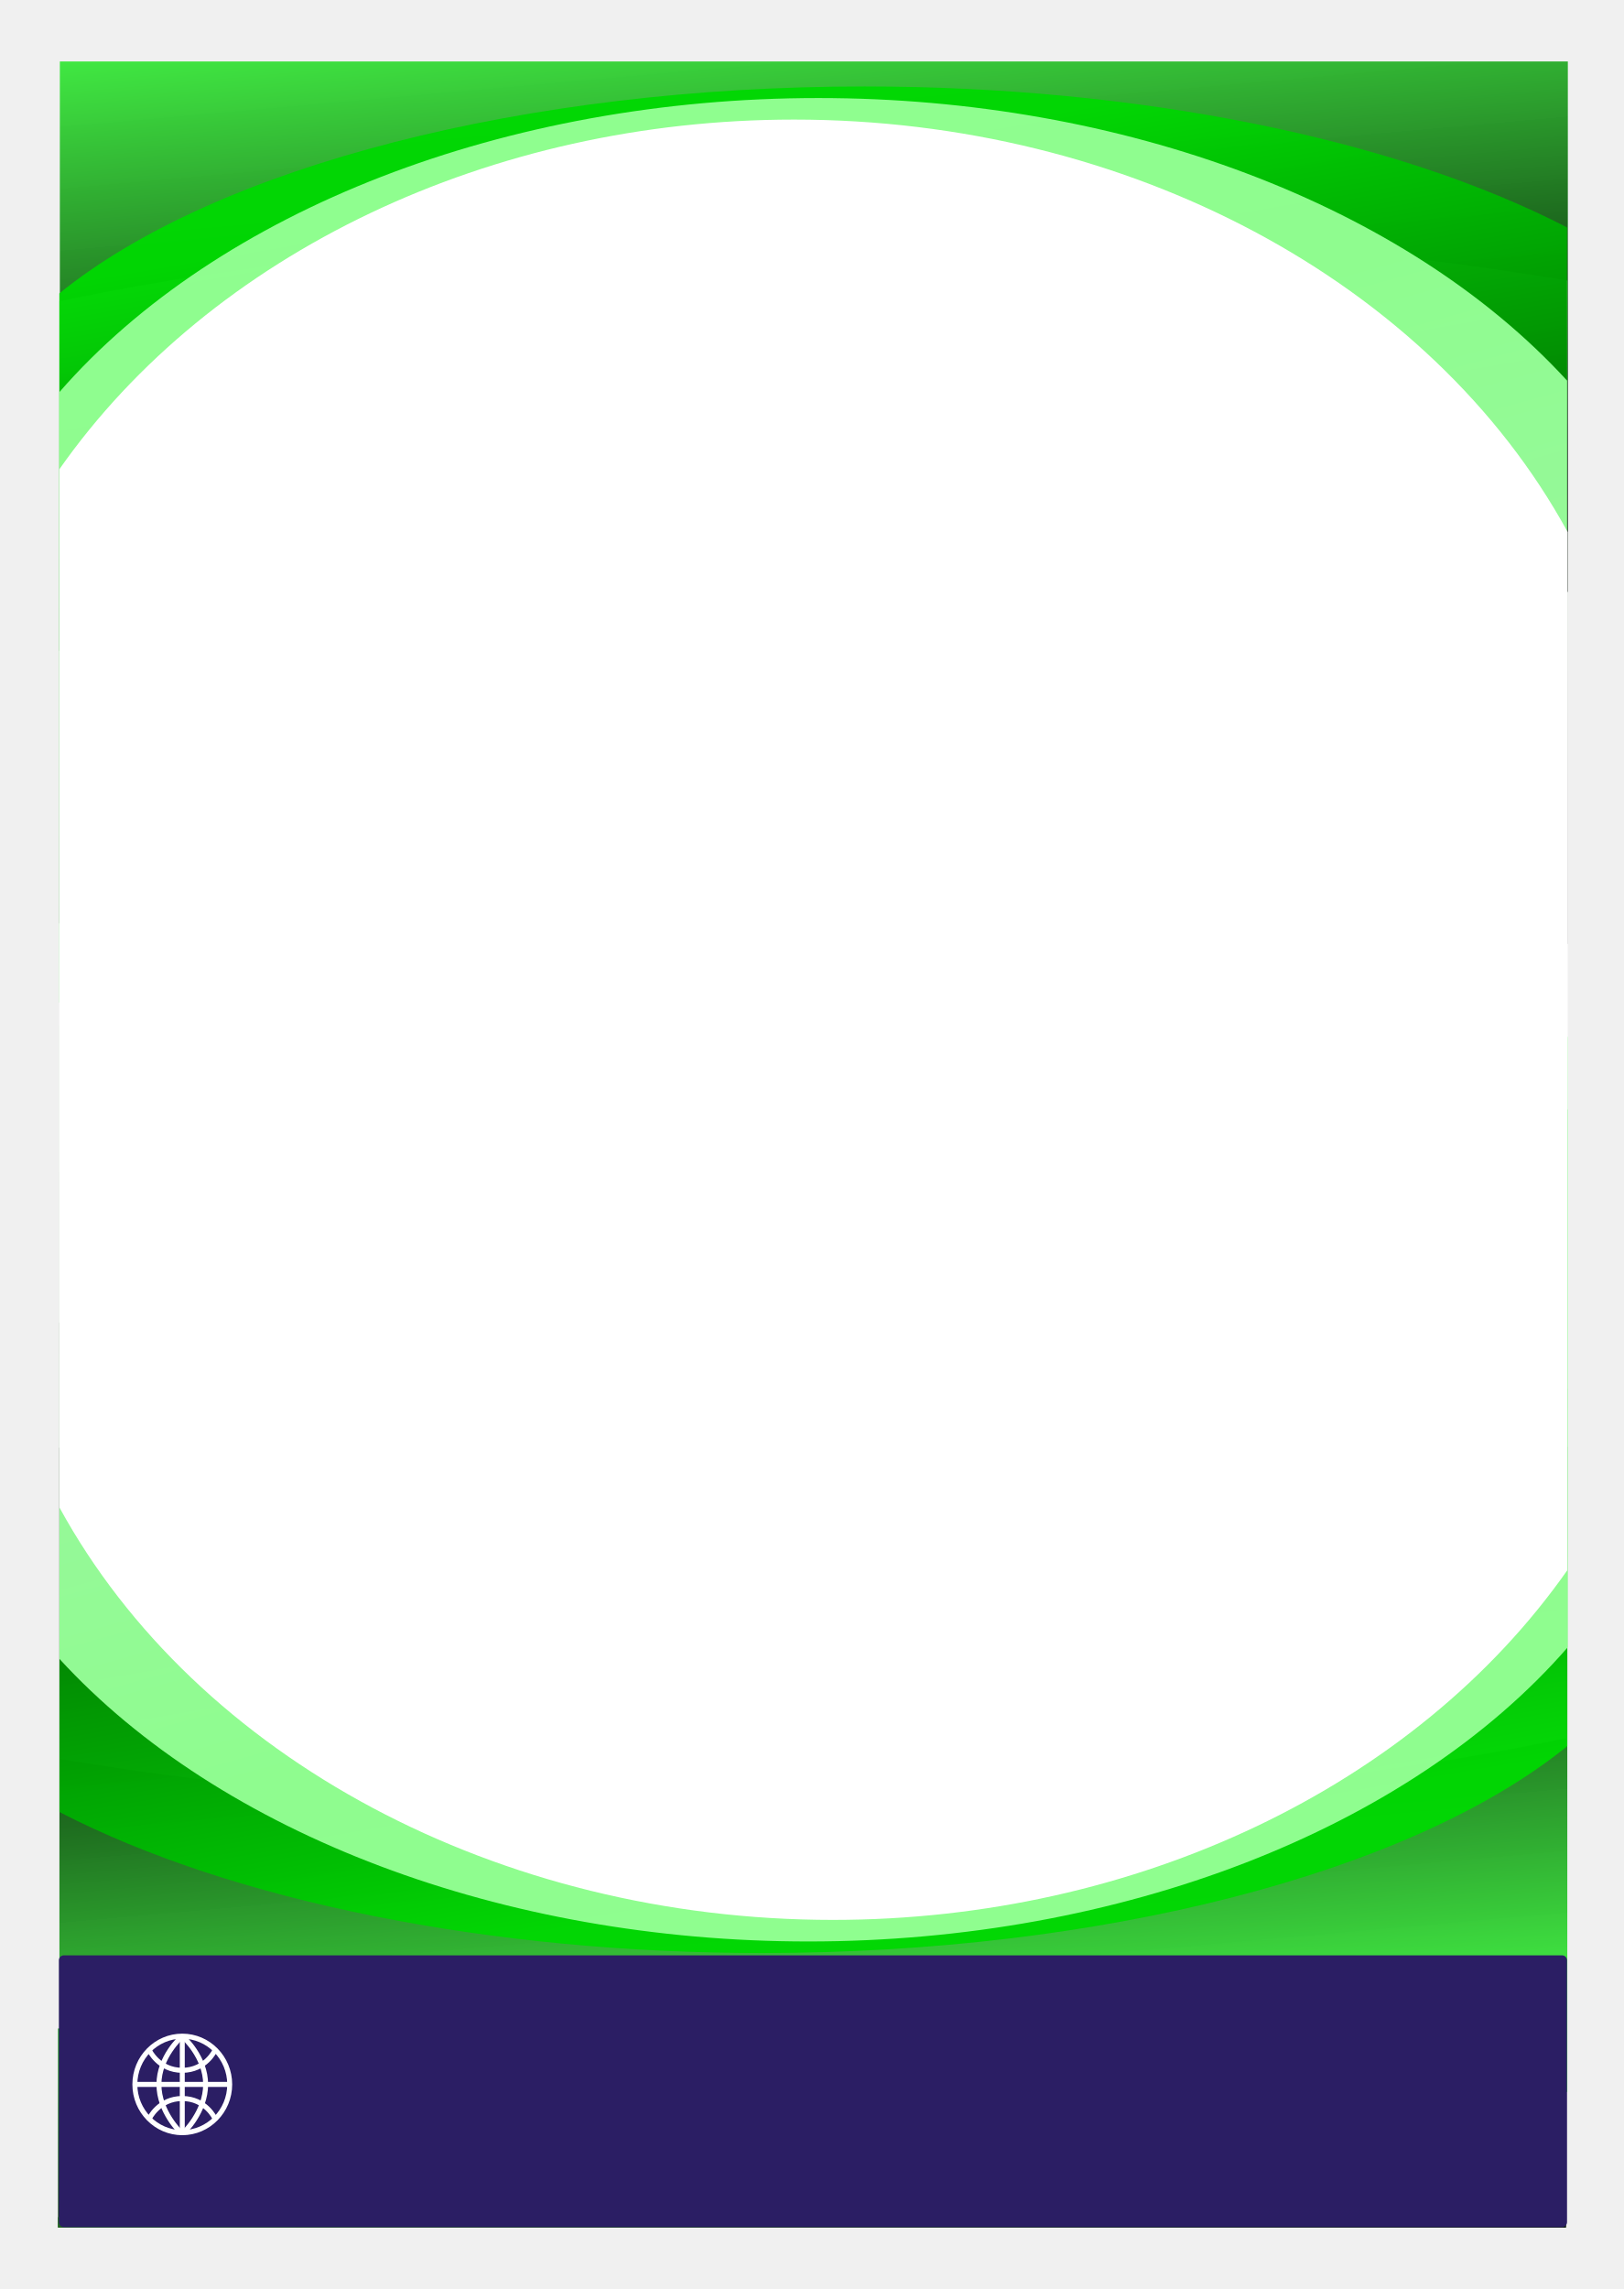
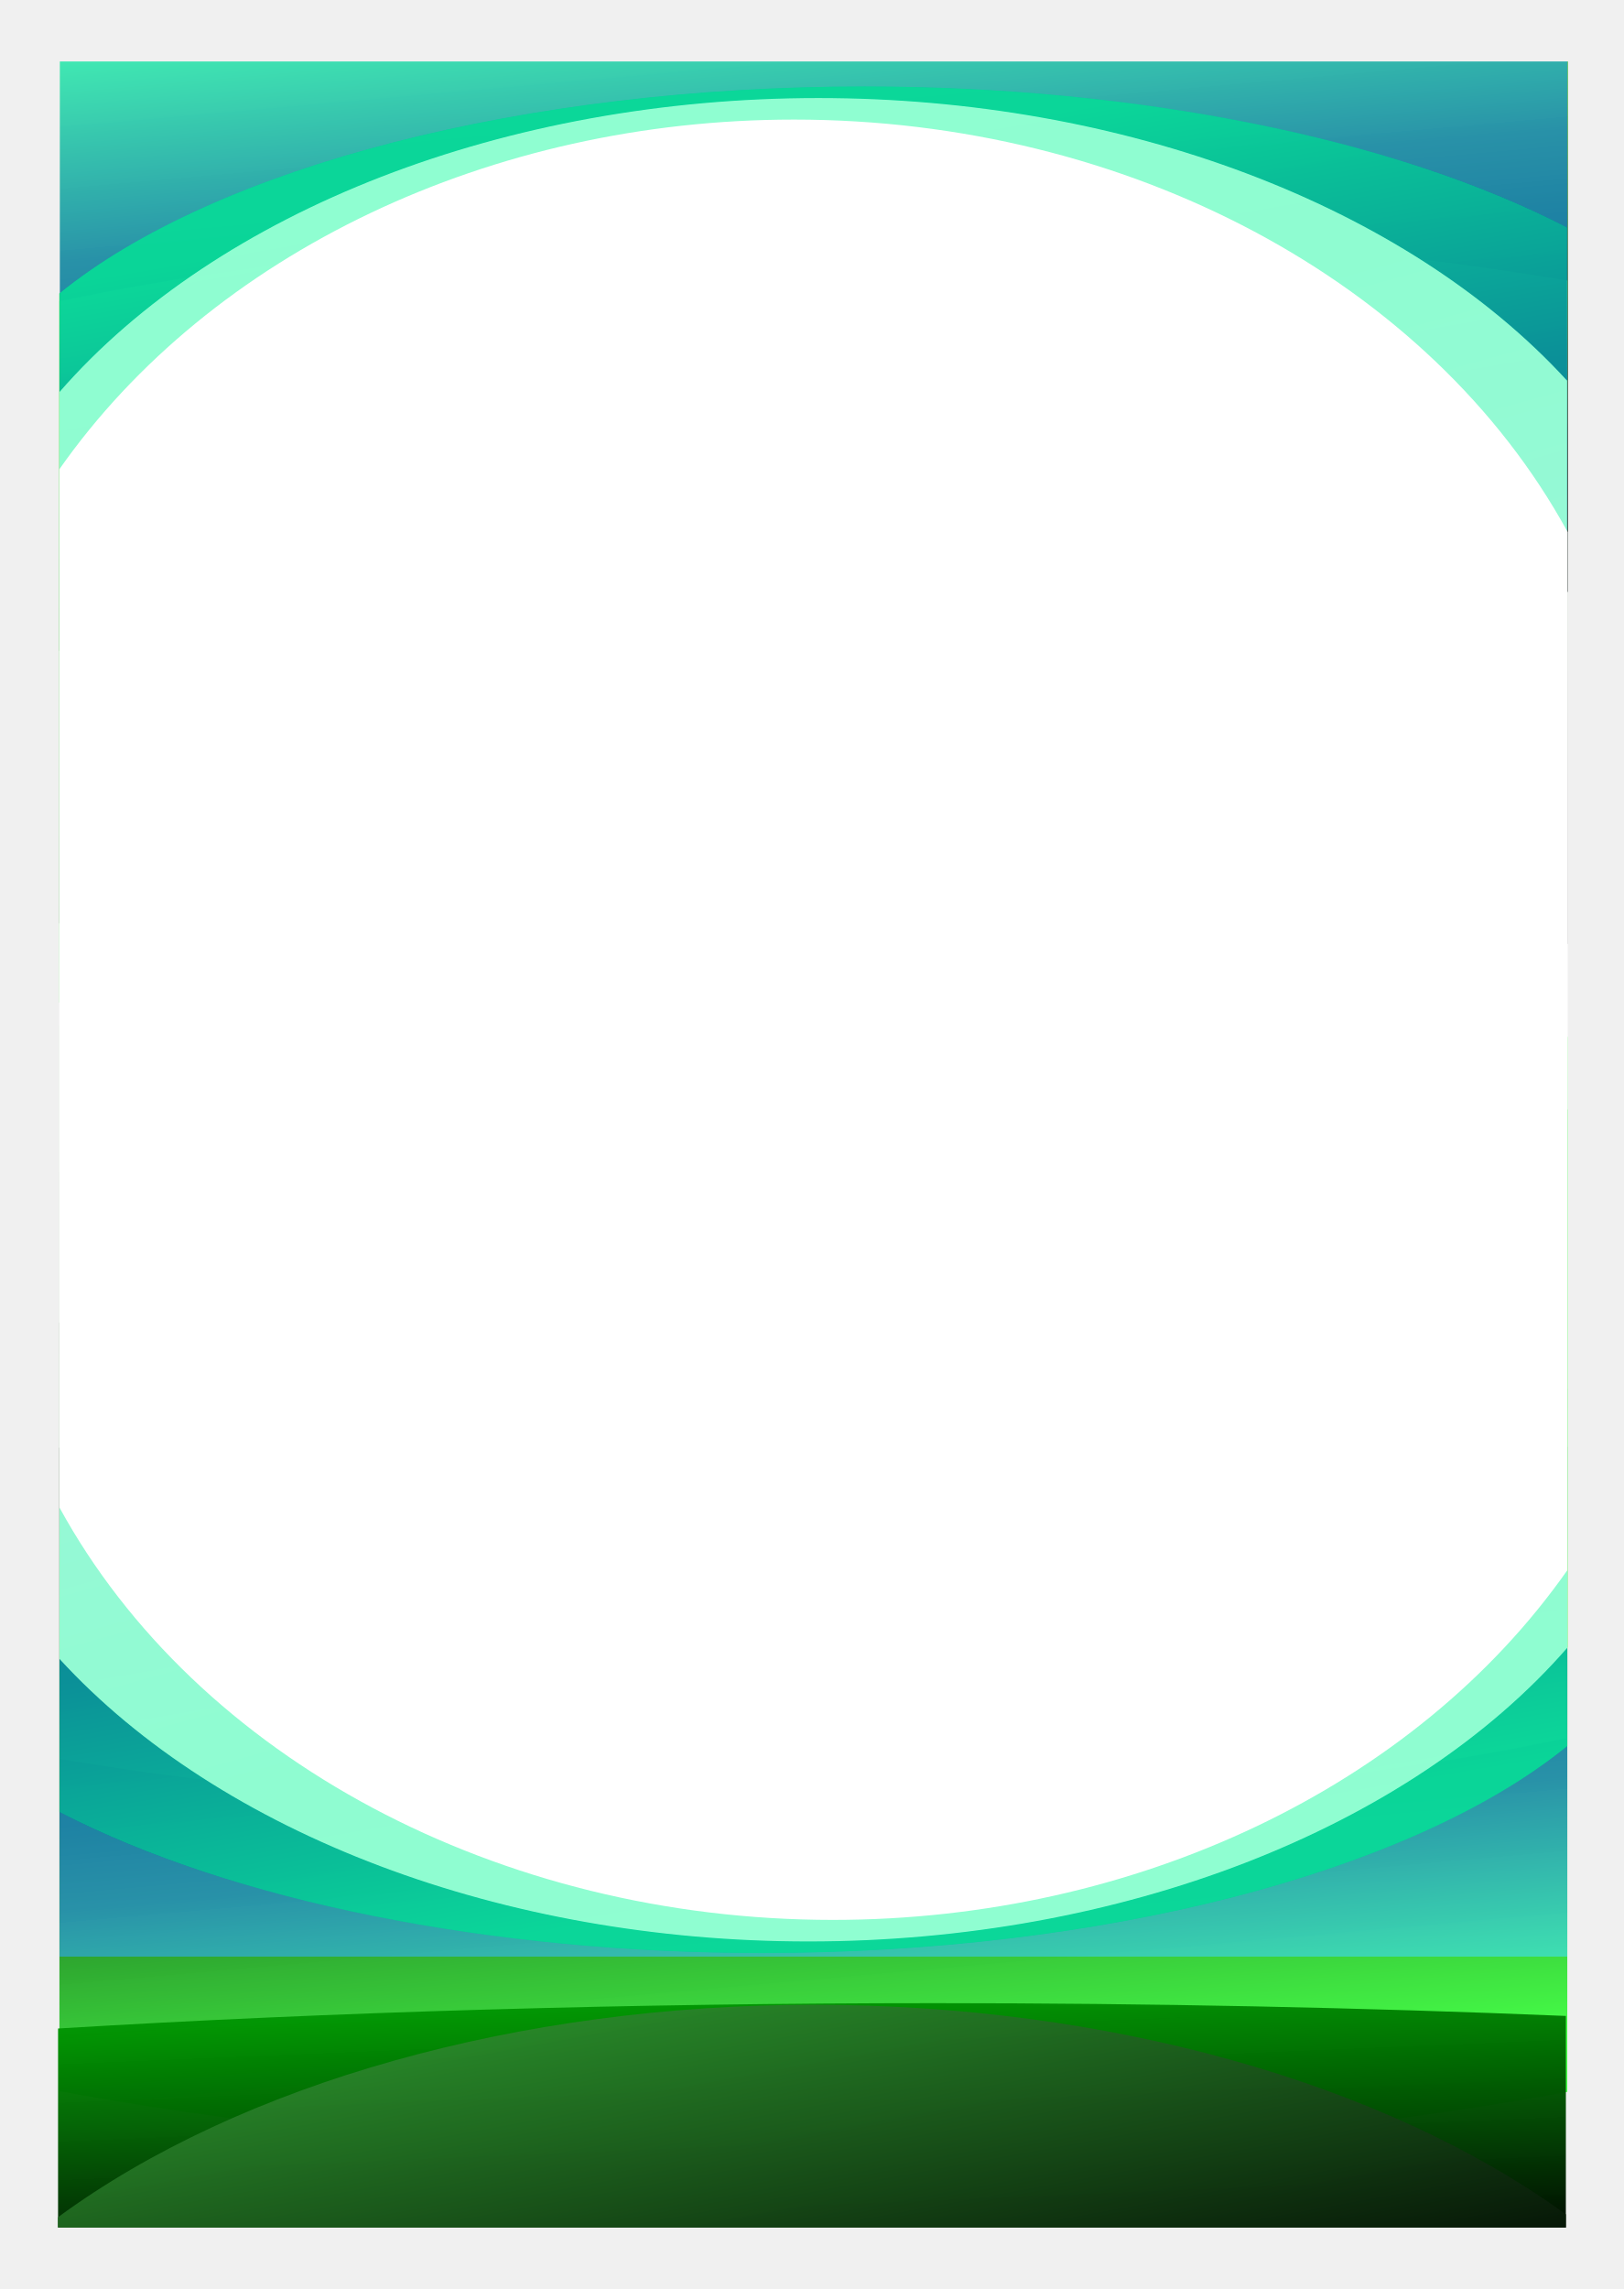
<svg xmlns="http://www.w3.org/2000/svg" xmlns:xlink="http://www.w3.org/1999/xlink" width="105mm" height="148mm" viewBox="0 0 105 148" version="1.1" id="svg1" xml:space="preserve">
  <defs id="defs1">
    <linearGradient id="linearGradient48">
      <stop style="stop-color:#000000;stop-opacity:1;" offset="0.561" id="stop47" />
      <stop style="stop-color:#38ba39;stop-opacity:0.963;" offset="0.919" id="stop48" />
    </linearGradient>
    <linearGradient id="linearGradient26">
      <stop style="stop-color:#000000;stop-opacity:1;" offset="0.301" id="stop23" />
      <stop style="stop-color:#67ff69;stop-opacity:0.963;" offset="0.758" id="stop26" />
    </linearGradient>
    <rect x="321.394" y="167.772" width="7.412" height="87.592" id="rect3" />
    <linearGradient id="linearGradient25">
      <stop style="stop-color:#a8f8b3;stop-opacity:1;" offset="0" id="stop24" />
      <stop style="stop-color:#94ff94;stop-opacity:0.963;" offset="0.655" id="stop25" />
    </linearGradient>
    <linearGradient id="linearGradient19">
      <stop style="stop-color:#000000;stop-opacity:1;" offset="0" id="stop18" />
      <stop style="stop-color:#00d802;stop-opacity:0.963;" offset="0.753" id="stop19" />
    </linearGradient>
    <linearGradient id="linearGradient16">
      <stop style="stop-color:#000000;stop-opacity:1;" offset="0.301" id="stop15" />
      <stop style="stop-color:#40ff42;stop-opacity:0.963;" offset="0.758" id="stop16" />
    </linearGradient>
    <linearGradient id="linearGradient4">
      <stop style="stop-color:#000000;stop-opacity:1;" offset="0.505" id="stop3" />
      <stop style="stop-color:#00be02;stop-opacity:0.963;" offset="0.897" id="stop4" />
    </linearGradient>
    <linearGradient xlink:href="#linearGradient48" id="linearGradient2" x1="67.293" y1="202.134" x2="42.7" y2="75.612" gradientUnits="userSpaceOnUse" gradientTransform="matrix(0.9688565,0,0,0.9130673,-0.7614526,38.9582)" />
    <linearGradient xlink:href="#linearGradient4" id="linearGradient3" gradientUnits="userSpaceOnUse" gradientTransform="matrix(2.122746,0,0,0.4575978,-56.35475,84.07973)" x1="67.293" y1="202.134" x2="42.7" y2="75.612" />
    <filter y="0" height="1" style="color-interpolation-filters:sRGB" id="filter5" x="0" width="1">
      <feColorMatrix values="1 0 0 0 0 0 1 0 0 0 0 0 1 0 0 0 0 0 1 0 " result="result10" id="feColorMatrix5" />
    </filter>
    <filter x="-0.233" y="-0.425" width="1.466" height="1.85" style="color-interpolation-filters:sRGB" id="filter10">
      <feGaussianBlur stdDeviation="1" result="result1" id="feGaussianBlur5" />
      <feGaussianBlur stdDeviation="10" result="result6" in="result1" id="feGaussianBlur6" />
      <feComposite operator="atop" in="result6" in2="result1" result="result8" id="feComposite6" />
      <feComposite operator="xor" result="fbSourceGraphic" in="result6" in2="result8" id="feComposite7" />
      <feColorMatrix result="fbSourceGraphicAlpha" in="fbSourceGraphic" values="0 0 0 -1 0 0 0 0 -1 0 0 0 0 -1 0 0 0 0 2 0 " id="feColorMatrix7" />
      <feGaussianBlur result="result0" in="fbSourceGraphicAlpha" stdDeviation="1" id="feGaussianBlur7" />
      <feSpecularLighting specularExponent="35" specularConstant="1.5" surfaceScale="-2" lighting-color="#ffffff" result="result1" in="result0" id="feSpecularLighting7">
        <feDistantLight azimuth="230" elevation="60" id="feDistantLight7" />
      </feSpecularLighting>
      <feComposite operator="in" result="result2" in="result1" in2="fbSourceGraphicAlpha" id="feComposite8" />
      <feComposite k3="1.2" k2="1.1" operator="arithmetic" result="result4" in="fbSourceGraphic" in2="result2" id="feComposite9" k1="0" k4="0" />
      <feGaussianBlur result="result80" in="result4" stdDeviation="0.5" id="feGaussianBlur9" />
      <feComposite operator="atop" in="result9" in2="result80" result="result91" id="feComposite10" />
      <feBlend mode="multiply" in2="result91" id="feBlend10" />
    </filter>
    <filter height="1.579" width="1.317" y="-0.289" x="-0.158" style="color-interpolation-filters:sRGB" id="filter14">
      <feGaussianBlur stdDeviation="0.01" result="result1" id="feGaussianBlur10" />
      <feBlend in="result1" mode="screen" result="result5" in2="result1" id="feBlend11" />
      <feGaussianBlur stdDeviation="6" result="result6" id="feGaussianBlur11" />
      <feComposite operator="xor" result="fbSourceGraphic" in="result6" in2="result6" id="feComposite11" />
      <feColorMatrix result="fbSourceGraphicAlpha" in="fbSourceGraphic" values="0 0 0 -1 0 0 0 0 -1 0 0 0 0 -1 0 0 0 0 2 0 " id="feColorMatrix11" />
      <feGaussianBlur result="result0" in="fbSourceGraphicAlpha" stdDeviation="2" id="feGaussianBlur12" />
      <feSpecularLighting specularExponent="35" specularConstant="1" surfaceScale="3" lighting-color="#ffffff" result="result1" in="result0" id="feSpecularLighting12">
        <feDistantLight azimuth="235" elevation="55" id="feDistantLight12" />
      </feSpecularLighting>
      <feComposite operator="in" result="result2" in="result1" in2="fbSourceGraphicAlpha" id="feComposite12" />
      <feComposite k3="2" k2="1.3" operator="arithmetic" result="result4" in="fbSourceGraphic" in2="result2" id="feComposite13" k1="0" k4="0" />
      <feGaussianBlur result="result80" in="result4" stdDeviation="0.5" id="feGaussianBlur13" />
      <feComposite operator="out" in="result9" in2="result80" result="result91" id="feComposite14" />
      <feBlend mode="multiply" in2="result91" id="feBlend14" />
    </filter>
    <filter style="color-interpolation-filters:sRGB" id="filter15" x="-0.056" y="-0.102" width="1.119" height="1.218">
      <feOffset dy="1" dx="1" id="feOffset14" preserveAlpha="false" />
      <feGaussianBlur stdDeviation="3" result="blur" id="feGaussianBlur14" />
      <feFlood flood-color="rgb(0,0,0)" flood-opacity="1" result="flood" id="feFlood14" />
      <feComposite in="flood" in2="SourceGraphic" operator="in" result="composite" id="feComposite15" />
      <feBlend in="blur" in2="composite" mode="normal" id="feBlend15" />
    </filter>
    <linearGradient xlink:href="#linearGradient16" id="linearGradient15" gradientUnits="userSpaceOnUse" gradientTransform="matrix(-1.37628,0,0,-0.6299951,128.4304,201.8914)" x1="67.293" y1="202.134" x2="42.7" y2="75.612" />
    <linearGradient xlink:href="#linearGradient26" id="linearGradient17" gradientUnits="userSpaceOnUse" gradientTransform="matrix(-1.372573,0,0,-0.6299951,124.4697,179.7745)" x1="67.293" y1="202.134" x2="42.7" y2="75.612" />
    <linearGradient xlink:href="#linearGradient19" id="linearGradient18" gradientUnits="userSpaceOnUse" gradientTransform="matrix(-0.9119592,0,0,-0.6299951,99.42894,188.8343)" x1="70.587" y1="201.404" x2="39.406" y2="76.343" />
    <linearGradient xlink:href="#linearGradient25" id="linearGradient20" gradientUnits="userSpaceOnUse" gradientTransform="matrix(-0.8852646,0,0,-0.9790465,100.9654,222.7455)" x1="70.587" y1="201.404" x2="39.406" y2="76.343" />
    <filter y="-0.393" height="1.786" style="color-interpolation-filters:sRGB" id="filter22" x="-0.363" width="1.727">
      <feComposite result="result8" in="SourceGraphic" operator="atop" in2="result6" id="feComposite21" />
      <feComposite result="result9" operator="over" in2="SourceAlpha" in="result8" id="feComposite22" />
      <feColorMatrix values="1 0 0 0 0 0 1 0 0 0 0 0 1 0 0 0 0 0 1 0 " result="result10" id="feColorMatrix22" />
      <feBlend in="result10" mode="normal" in2="result6" id="feBlend22" />
      <feGaussianBlur stdDeviation="1.08" result="result6" id="feGaussianBlur22" />
    </filter>
    <filter style="color-interpolation-filters:sRGB" id="filter28" x="0" y="0" width="1" height="1">
      <feTurbulence result="result1" numOctaves="10" baseFrequency="10" type="fractalNoise" seed="323" id="feTurbulence26" />
      <feColorMatrix result="result0" in="SourceGraphic" type="luminanceToAlpha" id="feColorMatrix26" />
      <feColorMatrix values="1 0 0 0 0 0 1 0 0 0 0 0 1 0 0 0 0 0 0.7 0 " result="result2" id="feColorMatrix27" />
      <feComposite in="result1" operator="over" in2="result2" result="result3" id="feComposite27" />
      <feColorMatrix values="1 0 0 0 0 0 1 0 0 0 0 0 1 0 0 0 0 0 5 -3.2 " result="result91" id="feColorMatrix28" />
      <feComposite operator="out" in="SourceGraphic" result="result4" in2="result91" id="feComposite28" />
    </filter>
    <filter y="-0.393" height="1.786" style="color-interpolation-filters:sRGB" id="filter22-1" x="-0.363" width="1.727">
      <feComposite result="result8" in="SourceGraphic" operator="atop" in2="result6" id="feComposite21-5" />
      <feComposite result="result9" operator="over" in2="SourceAlpha" in="result8" id="feComposite22-4" />
      <feColorMatrix values="1 0 0 0 0 0 1 0 0 0 0 0 1 0 0 0 0 0 1 0 " result="result10" id="feColorMatrix22-2" />
      <feBlend in="result10" mode="normal" in2="result6" id="feBlend22-0" />
      <feGaussianBlur stdDeviation="1.08" result="result6" id="feGaussianBlur22-9" />
    </filter>
    <linearGradient xlink:href="#linearGradient16" id="linearGradient42" gradientUnits="userSpaceOnUse" gradientTransform="matrix(1.376388,0,0,0.6299951,-23.20868,-70.02379)" x1="67.293" y1="202.134" x2="42.7" y2="75.612" />
    <linearGradient xlink:href="#linearGradient26" id="linearGradient43" gradientUnits="userSpaceOnUse" gradientTransform="matrix(1.374308,0,0,0.6299951,-19.39522,-47.90682)" x1="67.293" y1="202.134" x2="42.7" y2="75.612" />
    <linearGradient xlink:href="#linearGradient19" id="linearGradient44" gradientUnits="userSpaceOnUse" gradientTransform="matrix(0.9118874,0,0,0.6299951,5.764046,-56.96666)" x1="70.587" y1="201.404" x2="39.406" y2="76.343" />
    <linearGradient xlink:href="#linearGradient25" id="linearGradient45" gradientUnits="userSpaceOnUse" gradientTransform="matrix(0.8849857,0,0,0.9790465,4.250671,-90.87788)" x1="70.587" y1="201.404" x2="39.406" y2="76.343" />
  </defs>
  <g id="layer1" style="display:inline" />
  <g id="layer2" style="display:inline">
    <path id="path1-1-1" style="fill:url(#linearGradient15);stroke-width:0.246" d="M 52.74,89.469 A 88.694,24.933 0 0 0 3.843,93.6 v 41.604 a 88.694,24.933 0 0 0 48.897,4.131 88.694,24.933 0 0 0 48.614,-4.079 V 93.547 A 88.694,24.933 0 0 0 52.74,89.469 Z" />
    <path id="path1-1-1-8" style="fill:url(#linearGradient17);stroke-width:0.246" d="M 48.983,67.352 A 88.456,24.933 0 0 0 3.87,70.838 v 42.893 a 88.456,24.933 0 0 0 45.113,3.486 88.456,24.933 0 0 0 52.279,-4.82 V 72.172 A 88.456,24.933 0 0 0 48.983,67.352 Z" />
    <path id="path1-1-1-8-4" style="fill:url(#linearGradient18);stroke-width:0.201" d="M 49.274,76.411 A 58.771,24.933 0 0 0 3.845,85.526 v 31.636 a 58.771,24.933 0 0 0 45.429,9.115 58.771,24.933 0 0 0 52.08,-13.379 V 89.79 A 58.771,24.933 0 0 0 49.274,76.411 Z" />
    <path id="path1-1-1-8-4-2" style="display:inline;fill:url(#linearGradient20);stroke-width:0.246" d="M 52.279,48.035 A 57.051,38.747 0 0 0 3.845,66.305 V 107.259 A 57.051,38.747 0 0 0 52.279,125.529 57.051,38.747 0 0 0 101.385,106.506 V 67.057 A 57.051,38.747 0 0 0 52.279,48.035 Z" />
    <path id="path1-1-1-8-4-2-8" style="fill:#ffffff;fill-opacity:1;stroke-width:0.261" d="M 27.835,38.92 A 54.881,45.317 0 0 0 3.845,60.165 V 97.47 A 54.881,45.317 0 0 0 53.862,124.135 54.881,45.317 0 0 0 101.354,101.528 V 56.107 A 54.881,45.317 0 0 0 79.888,38.92 Z" />
    <path id="path1-1" style="fill:url(#linearGradient3);stroke-width:0.261" d="M 60.486,129.518 A 136.477,18.11 0 0 0 3.754,131.157 v 12.87 H 101.262 v -13.682 a 136.477,18.11 0 0 0 -40.775,-0.827 z" />
    <path id="path1" style="display:inline;fill:url(#linearGradient2);stroke-width:0.249" d="M 52.633,129.623 A 62.296,36.136 0 0 0 3.745,143.363 v 0.664 H 101.262 v -0.854 A 62.296,36.136 0 0 0 52.633,129.623 Z" />
    <g id="g13" transform="matrix(0.9290229,0,0,0.9449927,-23.20287,58.92778)" style="display:inline;fill:#ffffff;fill-opacity:1" />
    <path id="path1-1-1-2" style="fill:url(#linearGradient42);stroke-width:0.246" d="M 3.87,3.973 V 38.321 A 88.701,24.933 0 0 0 52.488,42.399 88.701,24.933 0 0 0 101.389,38.268 V 3.973 Z" />
    <path id="path1-1-1-8-6" style="fill:url(#linearGradient43);stroke-width:0.246" d="M 56.187,64.516 A 88.567,24.933 0 0 0 101.357,61.029 V 18.136 A 88.567,24.933 0 0 0 56.187,14.65 88.567,24.933 0 0 0 3.842,19.47 v 40.225 a 88.567,24.933 0 0 0 52.345,4.82 z" />
    <path id="path1-1-1-8-4-0" style="fill:url(#linearGradient44);stroke-width:0.201" d="M 55.915,55.456 A 58.767,24.933 0 0 0 101.34,46.341 V 14.705 A 58.767,24.933 0 0 0 55.915,5.59 58.767,24.933 0 0 0 3.839,18.969 v 23.109 a 58.767,24.933 0 0 0 52.076,13.379 z" />
    <path id="path1-1-1-8-4-2-1" style="fill:url(#linearGradient45);stroke-width:0.246" d="M 52.922,83.833 A 57.033,38.747 0 0 0 101.34,65.562 V 24.609 A 57.033,38.747 0 0 0 52.922,6.339 57.033,38.747 0 0 0 3.832,25.361 V 64.811 A 57.033,38.747 0 0 0 52.922,83.833 Z" />
    <path id="path1-1-1-8-4-2-8-6" style="fill:#ffffff;fill-opacity:1;stroke-width:0.261" d="M 77.379,92.947 A 54.897,45.317 0 0 0 101.377,71.702 V 34.398 A 54.897,45.317 0 0 0 51.345,7.732 54.897,45.317 0 0 0 3.839,30.34 V 75.761 A 54.897,45.317 0 0 0 25.311,92.947 Z" />
    <g id="g13-4" transform="matrix(-0.9290229,0,0,-0.9449927,128.2577,72.93987)" style="display:inline;fill:#ffffff;fill-opacity:1" />
-     <rect style="display:inline;fill:#2b1e64;fill-opacity:1;stroke:#2b1e64;stroke-width:0.642;stroke-linecap:round;stroke-linejoin:round;stroke-miterlimit:5;stroke-dasharray:none;stroke-opacity:1" id="rect77" width="96.887" height="16.929" x="4.129" y="126.747" ry="0" />
-     <g id="g8" transform="matrix(0.02000658,0,0,0.02035049,6.667504,131.4894)" style="fill:#ffffff;stroke-width:24.232;stroke-dasharray:none">
-       <path d="M 255.928,322.6 C 166.992,322.6 94.632,250.24 94.632,161.304 94.632,72.36 166.984,0 255.928,0 c 88.944,0 161.304,72.36 161.304,161.304 0,88.936 -72.36,161.296 -161.304,161.296 z m 0,-306.6 c -80.12,0 -145.296,65.176 -145.296,145.304 0,80.12 65.176,145.296 145.296,145.296 80.128,0 145.304,-65.176 145.304,-145.296 C 401.232,81.176 336.048,16 255.928,16 Z" id="path1-5" style="fill:#ffffff;stroke-width:24.232;stroke-dasharray:none" />
-       <rect x="247.928" y="3.384" width="16" height="307.76" id="rect1-0" style="fill:#ffffff;stroke-width:24.232;stroke-dasharray:none" />
-       <rect x="102.392" y="153.328" width="310.144" height="16" id="rect2" style="fill:#ffffff;stroke-width:24.232;stroke-dasharray:none" />
-       <path d="m 255.744,124.488 c -80.928,0 -113.2,-67.272 -114.536,-70.144 l 14.496,-6.768 c 0.008,0 0.008,0.008 0.008,0.016 v 0 c 1.28,2.704 29.648,60.888 100.04,60.888 70.816,0 98.96,-59.592 99.232,-60.192 l 14.544,6.672 c -1.304,2.84 -32.816,69.528 -113.784,69.528 z" id="path2-9" style="fill:#ffffff;stroke-width:24.232;stroke-dasharray:none" />
-       <path d="m 155.704,275.016 -14.496,-6.752 c 1.336,-2.864 33.608,-70.144 114.536,-70.144 80.968,0 112.48,66.68 113.784,69.512 l -14.544,6.672 c -1.136,-2.448 -28.752,-60.184 -99.232,-60.184 -70.848,0.008 -99.76,60.296 -100.048,60.896 z" id="path3-4" style="fill:#ffffff;stroke-width:24.232;stroke-dasharray:none" />
-       <path d="m 247.208,321.608 c -3.056,-2.792 -74.76,-69.464 -74.76,-160.304 0,-90.992 73.352,-155.2 76.48,-157.888 l 10.448,12.12 c -0.712,0.616 -70.92,62.24 -70.92,145.776 0,83.872 68.856,147.864 69.552,148.504 z" id="path4" style="fill:#ffffff;stroke-width:24.232;stroke-dasharray:none" />
-       <path d="m 264.648,321.608 -10.808,-11.8 c 0.696,-0.64 69.56,-64.832 69.56,-148.504 0,-83.728 -70.2,-145.16 -70.912,-145.768 l 10.44,-12.128 c 3.128,2.688 76.48,66.896 76.48,157.888 0,90.856 -71.704,157.528 -74.76,160.312 z" id="path5" style="fill:#ffffff;stroke-width:24.232;stroke-dasharray:none" />
-     </g>
-     <rect style="display:none;mix-blend-mode:lighten;fill:#1291ff;fill-opacity:0.592;stroke:none;stroke-width:0;stroke-dasharray:none" id="rect2-8" width="97.498" height="122.542" x="3.854" y="3.966" />
+     <rect style="display:inline;mix-blend-mode:lighten;fill:#1291ff;fill-opacity:0.592;stroke:none;stroke-width:0;stroke-dasharray:none" id="rect2-8" width="97.498" height="122.542" x="3.854" y="3.966" />
  </g>
  <g id="layer3" style="display:inline">
    <text xml:space="preserve" transform="scale(0.2645833)" id="text3" style="font-style:normal;font-variant:normal;font-weight:bold;font-stretch:normal;font-size:18.667px;line-height:0px;font-family:Inter;-inkscape-font-specification:'Inter Bold';text-align:center;writing-mode:lr-tb;direction:ltr;white-space:pre;shape-inside:url(#rect3);display:inline;fill:#00aa44;stroke:#008033;stroke-width:3.024;stroke-linecap:round;stroke-linejoin:round;stroke-miterlimit:5;stroke-dasharray:none;stroke-opacity:1" />
    <g id="layer1-2-1-3-2" transform="translate(12.90002,50.45201)" />
  </g>
</svg>
